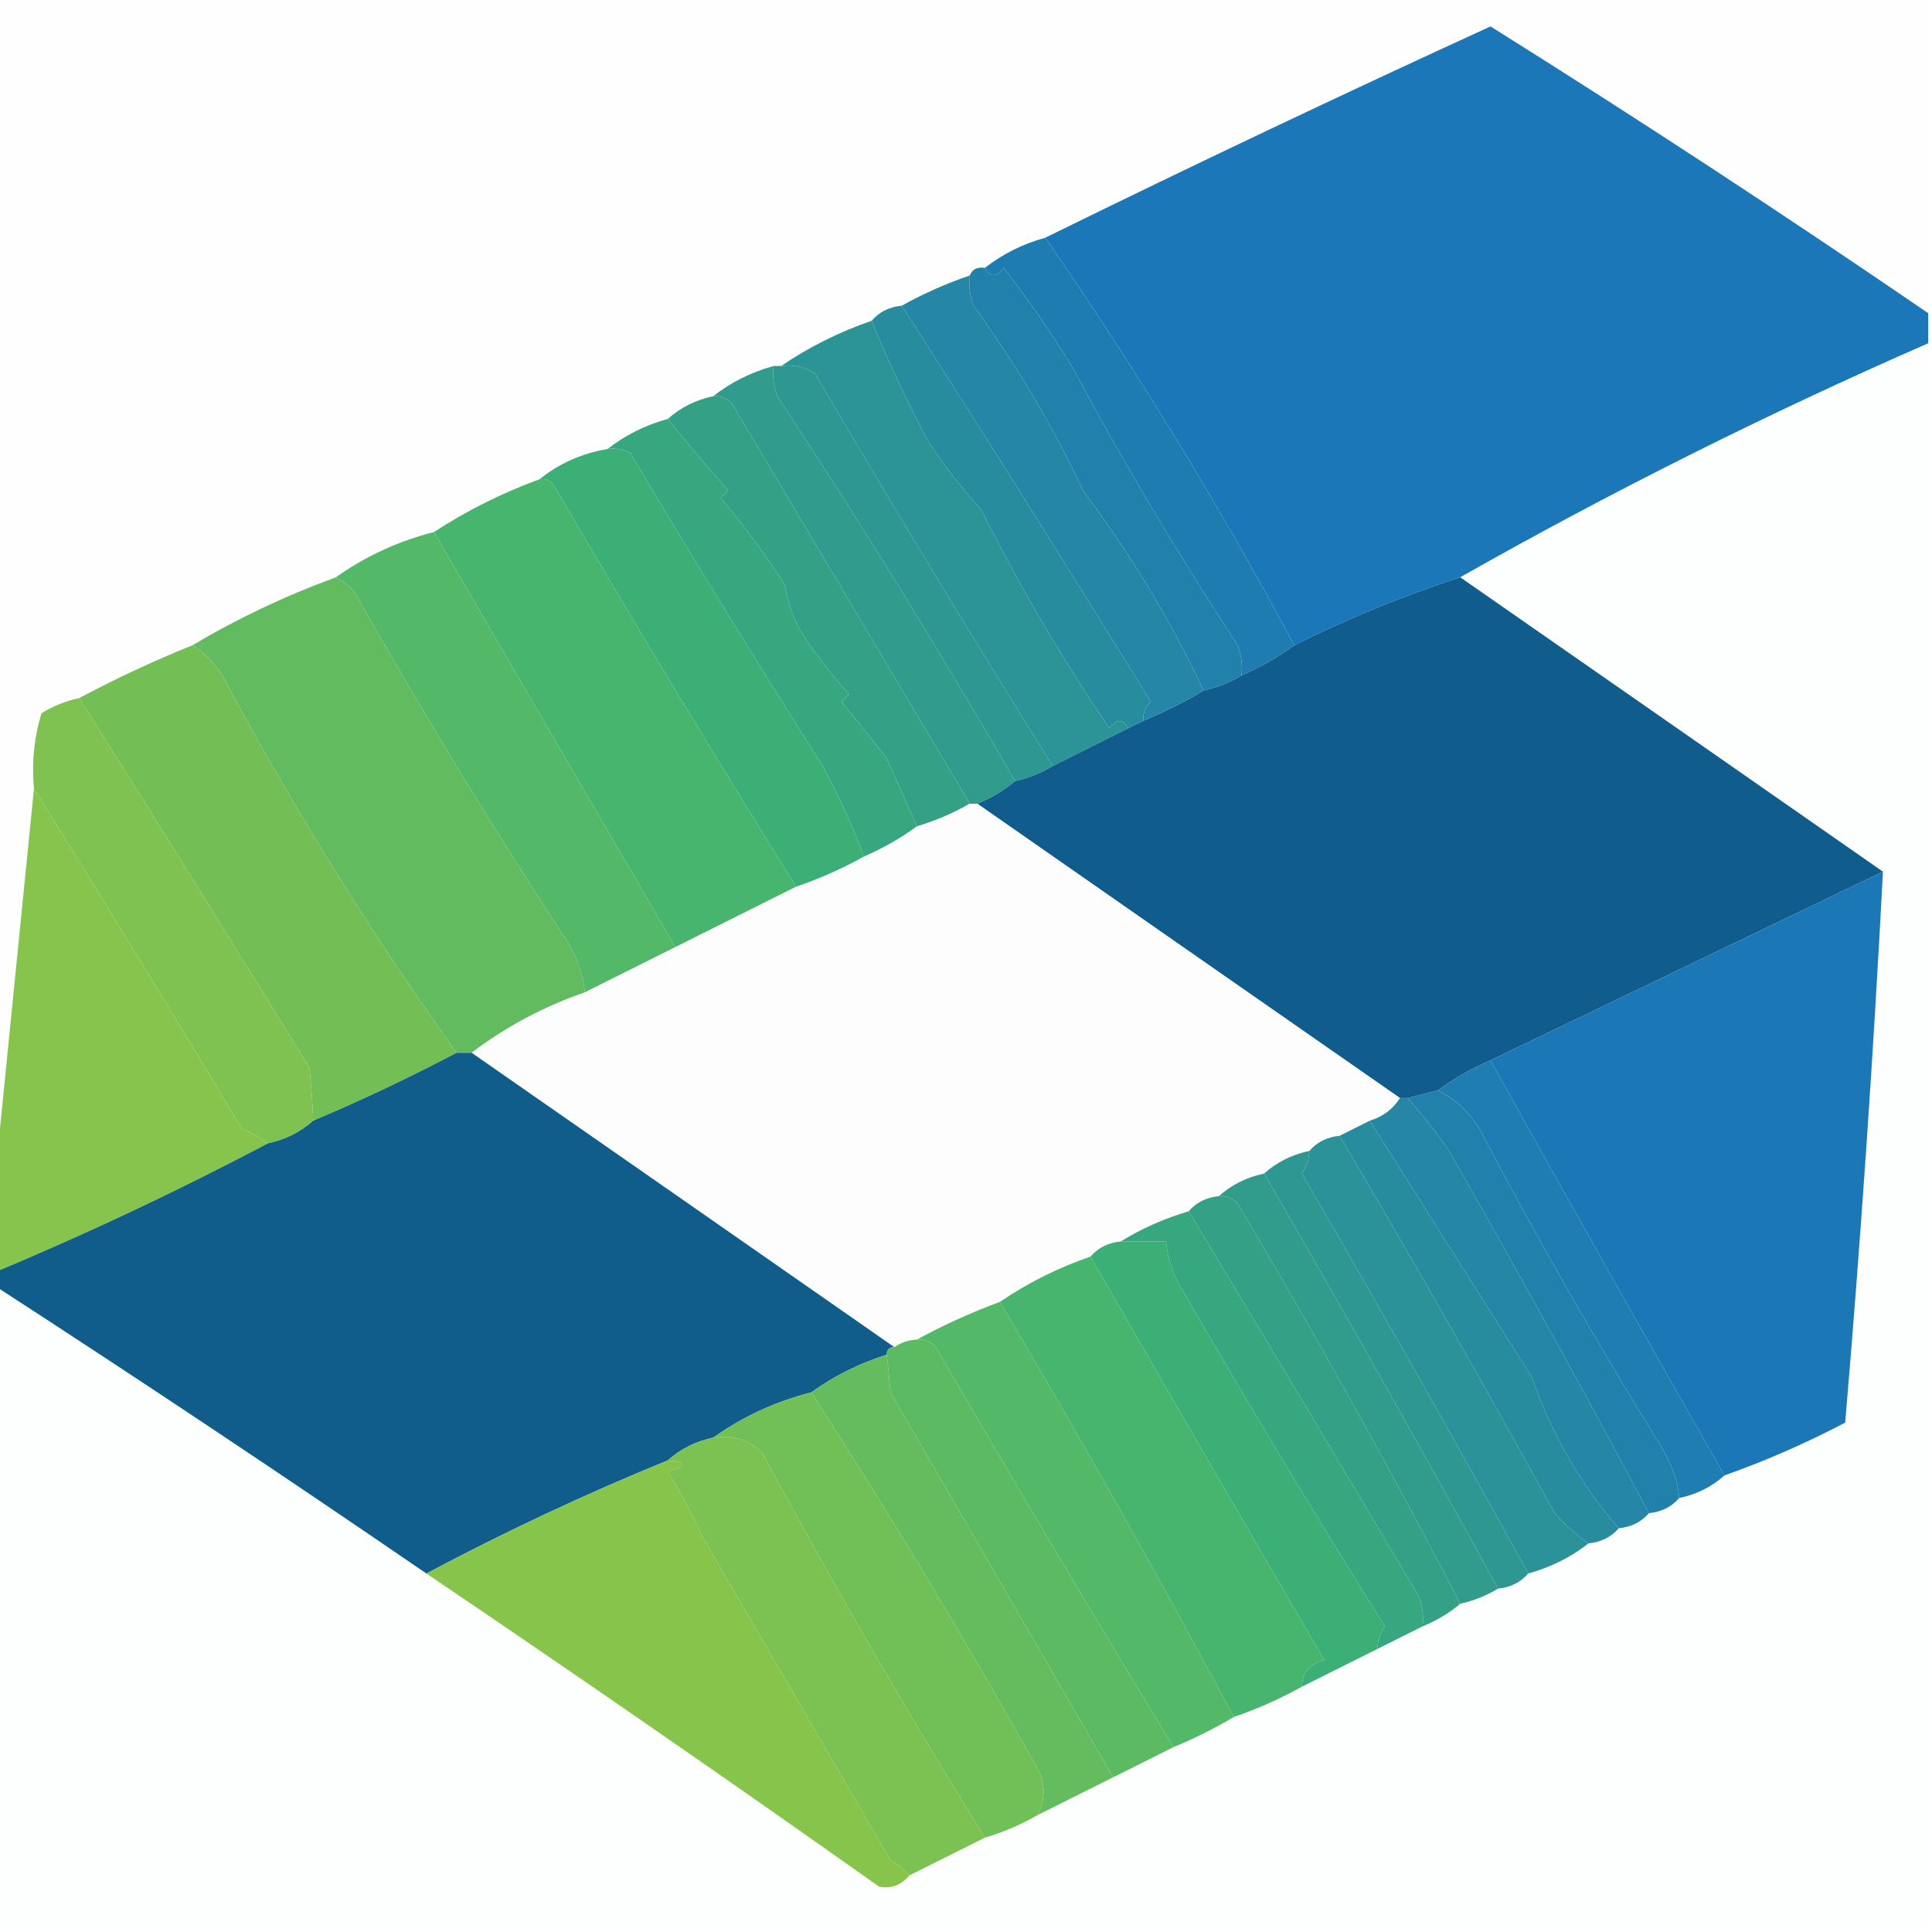
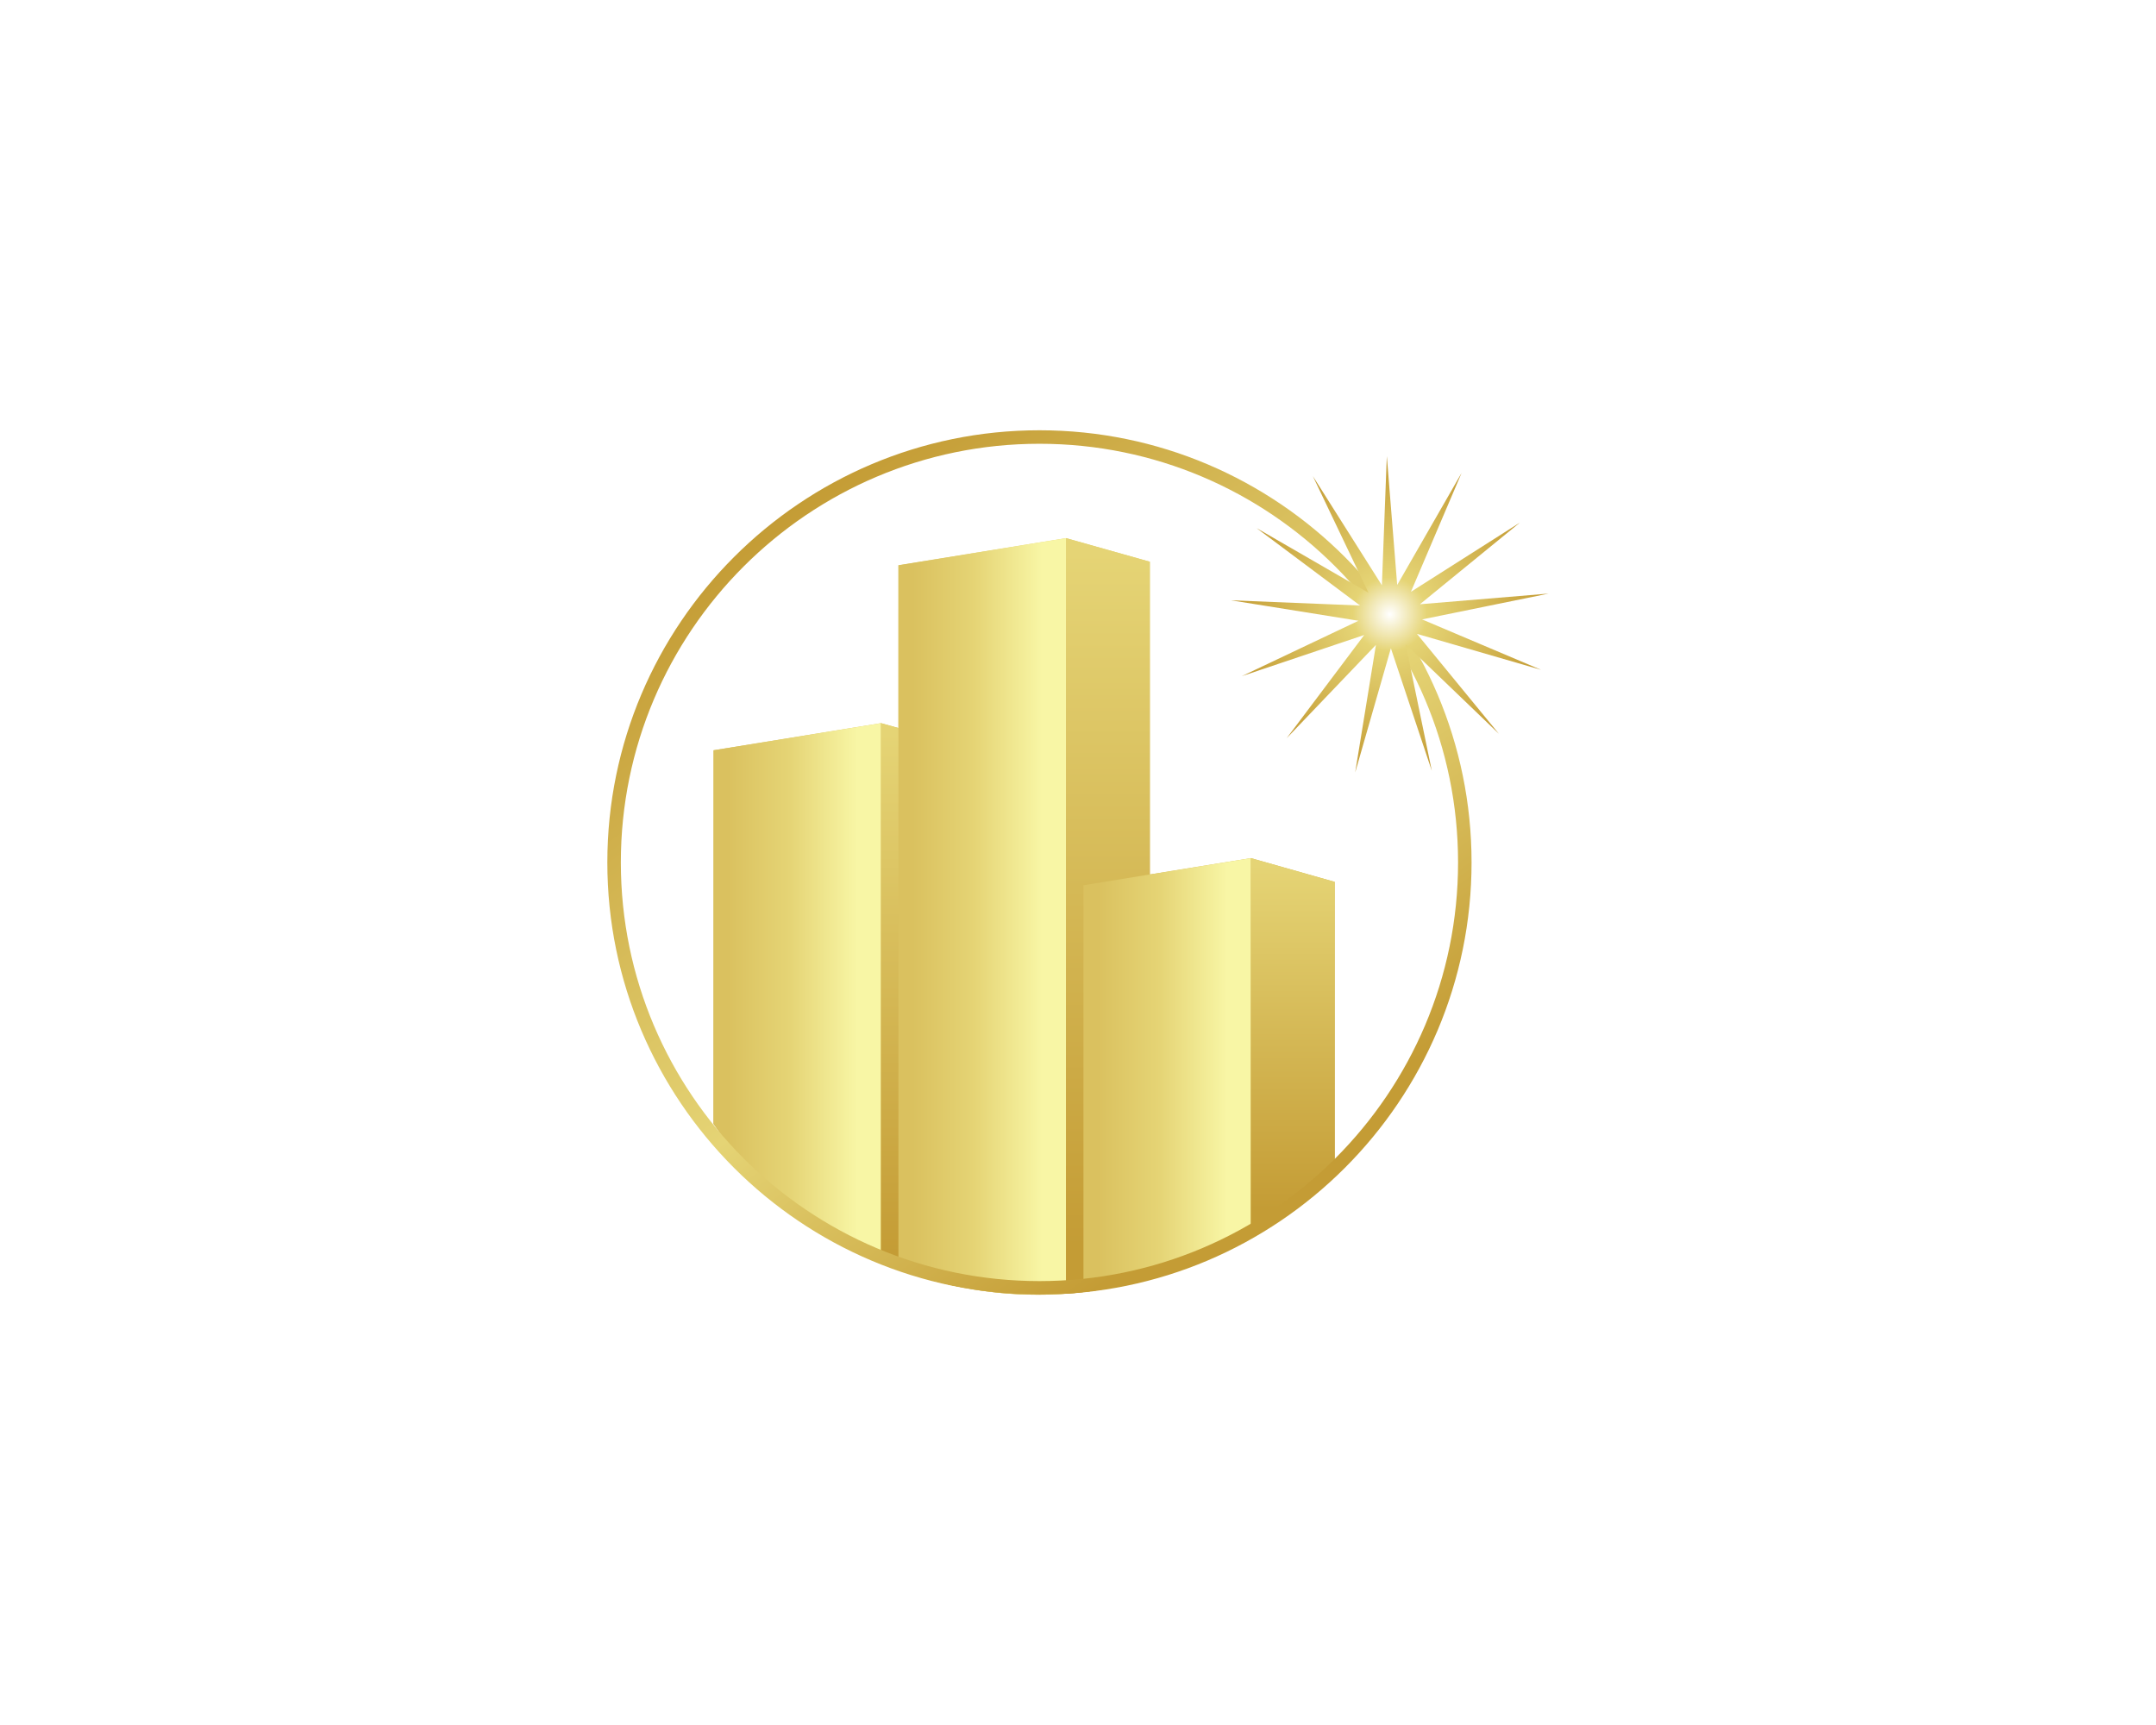
- <svg xmlns="http://www.w3.org/2000/svg" version="1.1" width="256px" height="256px" style="shape-rendering:geometricPrecision; text-rendering:geometricPrecision; image-rendering:optimizeQuality; fill-rule:evenodd; clip-rule:evenodd">
-   <g>
-     <path style="opacity:1" fill="#fefefe" d="M -0.5,-0.5 C 84.833,-0.5 170.167,-0.5 255.5,-0.5C 255.5,13.5 255.5,27.5 255.5,41.5C 236.448,28.457 217.115,15.79 197.5,3.5C 177.626,12.606 157.96,21.939 138.5,31.5C 135.515,32.326 132.849,33.659 130.5,35.5C 129.508,35.328 128.842,35.662 128.5,36.5C 125.314,37.597 122.314,38.93 119.5,40.5C 117.847,40.66 116.514,41.326 115.5,42.5C 111.182,43.992 107.182,45.992 103.5,48.5C 103.167,48.5 102.833,48.5 102.5,48.5C 99.52,49.323 96.853,50.657 94.5,52.5C 92.181,52.992 90.181,53.992 88.5,55.5C 85.515,56.326 82.849,57.659 80.5,59.5C 77.088,60.075 74.088,61.408 71.5,63.5C 66.516,65.326 61.849,67.659 57.5,70.5C 52.749,71.71 48.416,73.71 44.5,76.5C 37.831,78.937 31.498,81.937 25.5,85.5C 20.311,87.597 15.311,89.93 10.5,92.5C 8.742,92.877 7.075,93.543 5.5,94.5C 4.513,97.768 4.18,101.102 4.5,104.5C 2.826,121.302 1.159,137.969 -0.5,154.5C -0.5,102.833 -0.5,51.167 -0.5,-0.5 Z" />
+ <svg xmlns="http://www.w3.org/2000/svg" version="1.1" width="1280" height="1024" viewBox="0 0 1280 1024" xml:space="preserve">
+   <defs>
+ </defs>
+   <g transform="matrix(1 0 0 1 640 512)" id="background-logo">
+     <rect style="stroke: none; stroke-width: 0; stroke-dasharray: none; stroke-linecap: butt; stroke-dashoffset: 0; stroke-linejoin: miter; stroke-miterlimit: 4; fill: rgb(255,255,255); fill-opacity: 0; fill-rule: nonzero; opacity: 1;" paint-order="stroke" x="-640" y="-512" rx="0" ry="0" width="1280" height="1024" />
  </g>
-   <g>
-     <path style="opacity:1" fill="#1c77b8" d="M 255.5,41.5 C 255.5,42.833 255.5,44.167 255.5,45.5C 234.167,54.833 213.5,65.166 193.5,76.5C 185.95,78.941 178.616,81.941 171.5,85.5C 161.517,66.866 150.517,48.866 138.5,31.5C 157.96,21.939 177.626,12.606 197.5,3.5C 217.115,15.79 236.448,28.457 255.5,41.5 Z" />
-   </g>
-   <g>
-     <path style="opacity:1" fill="#1f7cb1" d="M 138.5,31.5 C 150.517,48.866 161.517,66.866 171.5,85.5C 169.365,87.071 167.032,88.404 164.5,89.5C 164.657,88.127 164.49,86.793 164,85.5C 156.104,73.45 148.771,61.117 142,48.5C 139.259,44.03 136.259,39.696 133,35.5C 132.023,36.774 131.189,36.774 130.5,35.5C 132.849,33.659 135.515,32.326 138.5,31.5 Z" />
-   </g>
-   <g>
-     <path style="opacity:1" fill="#2281ab" d="M 130.5,35.5 C 131.189,36.774 132.023,36.774 133,35.5C 136.259,39.696 139.259,44.03 142,48.5C 148.771,61.117 156.104,73.45 164,85.5C 164.49,86.793 164.657,88.127 164.5,89.5C 162.95,90.441 161.284,91.108 159.5,91.5C 155.056,82.108 149.722,73.275 143.5,65C 139.647,56.691 134.814,48.524 129,40.5C 128.51,39.207 128.343,37.873 128.5,36.5C 128.842,35.662 129.508,35.328 130.5,35.5 Z" />
-   </g>
-   <g>
-     <path style="opacity:1" fill="#2586a5" d="M 128.5,36.5 C 128.343,37.873 128.51,39.207 129,40.5C 134.814,48.524 139.647,56.691 143.5,65C 149.722,73.275 155.056,82.108 159.5,91.5C 156.995,93.011 154.328,94.345 151.5,95.5C 151.414,94.504 151.748,93.671 152.5,93C 141.6,75.352 130.6,57.852 119.5,40.5C 122.314,38.93 125.314,37.597 128.5,36.5 Z" />
-   </g>
-   <g>
-     <path style="opacity:1" fill="#288c9f" d="M 119.5,40.5 C 130.6,57.852 141.6,75.352 152.5,93C 151.748,93.671 151.414,94.504 151.5,95.5C 150.833,95.833 150.167,96.167 149.5,96.5C 148.811,95.226 147.977,95.226 147,96.5C 140.675,87.183 135.009,77.516 130,67.5C 127.425,64.681 125.092,61.681 123,58.5C 120.199,53.235 117.699,47.902 115.5,42.5C 116.514,41.326 117.847,40.66 119.5,40.5 Z" />
-   </g>
-   <g>
-     <path style="opacity:1" fill="#2c9397" d="M 115.5,42.5 C 117.699,47.902 120.199,53.235 123,58.5C 125.092,61.681 127.425,64.681 130,67.5C 135.009,77.516 140.675,87.183 147,96.5C 147.977,95.226 148.811,95.226 149.5,96.5C 146.167,98.167 142.833,99.833 139.5,101.5C 128.76,84.361 118.26,67.027 108,49.5C 106.644,48.62 105.144,48.286 103.5,48.5C 107.182,45.992 111.182,43.992 115.5,42.5 Z" />
-   </g>
-   <g>
-     <path style="opacity:1" fill="#fdfefe" d="M 255.5,45.5 C 255.5,115.5 255.5,185.5 255.5,255.5C 170.167,255.5 84.833,255.5 -0.5,255.5C -0.5,227.167 -0.5,198.833 -0.5,170.5C 18.643,182.908 37.643,195.575 56.5,208.5C 76.597,222.08 96.597,235.914 116.5,250C 118.066,250.3 119.399,249.8 120.5,248.5C 123.899,246.801 127.232,245.134 130.5,243.5C 132.954,242.773 135.287,241.773 137.5,240.5C 140.833,238.833 144.167,237.167 147.5,235.5C 150.167,234.167 152.833,232.833 155.5,231.5C 158.289,230.352 160.956,229.019 163.5,227.5C 166.622,226.439 169.622,225.105 172.5,223.5C 175.833,221.833 179.167,220.167 182.5,218.5C 184.5,217.5 186.5,216.5 188.5,215.5C 190.368,214.737 192.035,213.737 193.5,212.5C 195.284,212.107 196.95,211.441 198.5,210.5C 200.153,210.34 201.486,209.674 202.5,208.5C 205.485,207.674 208.151,206.341 210.5,204.5C 212.153,204.34 213.486,203.674 214.5,202.5C 216.153,202.34 217.486,201.674 218.5,200.5C 220.153,200.34 221.486,199.674 222.5,198.5C 224.819,198.008 226.819,197.008 228.5,195.5C 233.975,193.561 239.308,191.228 244.5,188.5C 246.565,164.193 248.232,139.859 249.5,115.5C 230.871,102.513 212.204,89.513 193.5,76.5C 213.5,65.166 234.167,54.833 255.5,45.5 Z" />
-   </g>
-   <g>
-     <path style="opacity:1" fill="#2e9791" d="M 102.5,48.5 C 102.833,48.5 103.167,48.5 103.5,48.5C 105.144,48.286 106.644,48.62 108,49.5C 118.26,67.027 128.76,84.361 139.5,101.5C 137.95,102.441 136.284,103.107 134.5,103.5C 124.512,86.193 114.012,69.193 103,52.5C 102.51,51.207 102.343,49.873 102.5,48.5 Z" />
-   </g>
-   <g>
-     <path style="opacity:1" fill="#319b8d" d="M 102.5,48.5 C 102.343,49.873 102.51,51.207 103,52.5C 114.012,69.193 124.512,86.193 134.5,103.5C 133.035,104.737 131.368,105.737 129.5,106.5C 129.167,106.5 128.833,106.5 128.5,106.5C 118.023,88.889 107.523,71.222 97,53.5C 96.329,52.748 95.496,52.414 94.5,52.5C 96.853,50.657 99.52,49.323 102.5,48.5 Z" />
-   </g>
-   <g>
-     <path style="opacity:1" fill="#34a186" d="M 94.5,52.5 C 95.496,52.414 96.329,52.748 97,53.5C 107.523,71.222 118.023,88.889 128.5,106.5C 126.287,107.773 123.954,108.773 121.5,109.5C 120.186,106.511 118.853,103.511 117.5,100.5C 115.567,97.987 113.567,95.487 111.5,93C 111.833,92.667 112.167,92.333 112.5,92C 110.114,89.338 107.948,86.505 106,83.5C 105.027,81.608 104.36,79.608 104,77.5C 101.427,73.497 98.594,69.664 95.5,66C 95.833,65.667 96.167,65.333 96.5,65C 93.703,61.879 91.036,58.713 88.5,55.5C 90.181,53.992 92.181,52.992 94.5,52.5 Z" />
-   </g>
-   <g>
-     <path style="opacity:1" fill="#37a780" d="M 88.5,55.5 C 91.036,58.713 93.703,61.879 96.5,65C 96.167,65.333 95.833,65.667 95.5,66C 98.594,69.664 101.427,73.497 104,77.5C 104.36,79.608 105.027,81.608 106,83.5C 107.948,86.505 110.114,89.338 112.5,92C 112.167,92.333 111.833,92.667 111.5,93C 113.567,95.487 115.567,97.987 117.5,100.5C 118.853,103.511 120.186,106.511 121.5,109.5C 119.365,111.071 117.032,112.404 114.5,113.5C 112.975,109.444 111.141,105.444 109,101.5C 100.32,87.817 91.82,73.984 83.5,60C 82.552,59.517 81.552,59.35 80.5,59.5C 82.849,57.659 85.515,56.326 88.5,55.5 Z" />
-   </g>
-   <g>
-     <path style="opacity:1" fill="#3caf76" d="M 80.5,59.5 C 81.552,59.35 82.552,59.517 83.5,60C 91.82,73.984 100.32,87.817 109,101.5C 111.141,105.444 112.975,109.444 114.5,113.5C 111.622,115.105 108.622,116.439 105.5,117.5C 94.606,100.06 83.94,82.393 73.5,64.5C 73.043,63.703 72.376,63.369 71.5,63.5C 74.088,61.408 77.088,60.075 80.5,59.5 Z" />
-   </g>
-   <g>
-     <path style="opacity:1" fill="#47b56d" d="M 71.5,63.5 C 72.376,63.369 73.043,63.703 73.5,64.5C 83.94,82.393 94.606,100.06 105.5,117.5C 100.232,120.134 94.899,122.801 89.5,125.5C 78.801,107.147 68.134,88.813 57.5,70.5C 61.849,67.659 66.516,65.326 71.5,63.5 Z" />
-   </g>
-   <g>
-     <path style="opacity:1" fill="#53b867" d="M 57.5,70.5 C 68.134,88.813 78.801,107.147 89.5,125.5C 85.5,127.5 81.5,129.5 77.5,131.5C 77.245,128.984 76.411,126.65 75,124.5C 65.164,109.5 55.831,94.166 47,78.5C 46.292,77.62 45.458,76.953 44.5,76.5C 48.416,73.71 52.749,71.71 57.5,70.5 Z" />
-   </g>
-   <g>
-     <path style="opacity:1" fill="#105d8d" d="M 193.5,76.5 C 212.204,89.513 230.871,102.513 249.5,115.5C 232.167,123.833 214.833,132.167 197.5,140.5C 194.968,141.596 192.635,142.929 190.5,144.5C 189.167,144.833 187.833,145.167 186.5,145.5C 186.167,145.5 185.833,145.5 185.5,145.5C 166.796,132.487 148.129,119.487 129.5,106.5C 131.368,105.737 133.035,104.737 134.5,103.5C 136.284,103.107 137.95,102.441 139.5,101.5C 142.833,99.833 146.167,98.167 149.5,96.5C 150.167,96.167 150.833,95.833 151.5,95.5C 154.328,94.345 156.995,93.011 159.5,91.5C 161.284,91.108 162.95,90.441 164.5,89.5C 167.032,88.404 169.365,87.071 171.5,85.5C 178.616,81.941 185.95,78.941 193.5,76.5 Z" />
-   </g>
-   <g>
-     <path style="opacity:1" fill="#63bb5f" d="M 44.5,76.5 C 45.458,76.953 46.292,77.62 47,78.5C 55.831,94.166 65.164,109.5 75,124.5C 76.411,126.65 77.245,128.984 77.5,131.5C 72.02,133.405 67.02,136.071 62.5,139.5C 61.833,139.5 61.167,139.5 60.5,139.5C 49.371,123.939 39.204,107.605 30,90.5C 28.951,88.382 27.451,86.716 25.5,85.5C 31.498,81.937 37.831,78.937 44.5,76.5 Z" />
-   </g>
-   <g>
-     <path style="opacity:1" fill="#73bf56" d="M 25.5,85.5 C 27.451,86.716 28.951,88.382 30,90.5C 39.204,107.605 49.371,123.939 60.5,139.5C 54.292,142.771 47.959,145.771 41.5,148.5C 41.436,146.46 41.269,144.127 41,141.5C 30.624,124.63 20.457,108.296 10.5,92.5C 15.311,89.93 20.311,87.597 25.5,85.5 Z" />
-   </g>
-   <g>
-     <path style="opacity:1" fill="#7fc251" d="M 10.5,92.5 C 20.457,108.296 30.624,124.63 41,141.5C 41.269,144.127 41.436,146.46 41.5,148.5C 39.819,150.008 37.819,151.008 35.5,151.5C 34.469,150.751 33.302,150.085 32,149.5C 22.895,134.28 13.728,119.28 4.5,104.5C 4.18,101.102 4.513,97.768 5.5,94.5C 7.075,93.543 8.742,92.877 10.5,92.5 Z" />
-   </g>
-   <g>
-     <path style="opacity:1" fill="#87c44d" d="M 4.5,104.5 C 13.728,119.28 22.895,134.28 32,149.5C 33.302,150.085 34.469,150.751 35.5,151.5C 23.8,157.682 11.8,163.349 -0.5,168.5C -0.5,163.833 -0.5,159.167 -0.5,154.5C 1.159,137.969 2.826,121.302 4.5,104.5 Z" />
-   </g>
-   <g>
-     <path style="opacity:1" fill="#fdfdfd" d="M 128.5,106.5 C 128.833,106.5 129.167,106.5 129.5,106.5C 148.129,119.487 166.796,132.487 185.5,145.5C 184.564,146.974 183.23,147.974 181.5,148.5C 180.167,149.167 178.833,149.833 177.5,150.5C 175.847,150.66 174.514,151.326 173.5,152.5C 171.181,152.992 169.181,153.992 167.5,155.5C 165.181,155.992 163.181,156.992 161.5,158.5C 159.847,158.66 158.514,159.326 157.5,160.5C 154.256,161.463 151.256,162.796 148.5,164.5C 146.847,164.66 145.514,165.326 144.5,166.5C 140.182,167.992 136.182,169.992 132.5,172.5C 128.646,173.93 124.979,175.597 121.5,177.5C 120.391,177.557 119.391,177.89 118.5,178.5C 99.871,165.513 81.204,152.513 62.5,139.5C 67.02,136.071 72.02,133.405 77.5,131.5C 81.5,129.5 85.5,127.5 89.5,125.5C 94.899,122.801 100.232,120.134 105.5,117.5C 108.622,116.439 111.622,115.105 114.5,113.5C 117.032,112.404 119.365,111.071 121.5,109.5C 123.954,108.773 126.287,107.773 128.5,106.5 Z" />
-   </g>
-   <g>
-     <path style="opacity:1" fill="#1c77b7" d="M 249.5,115.5 C 248.232,139.859 246.565,164.193 244.5,188.5C 239.308,191.228 233.975,193.561 228.5,195.5C 217.943,177.022 207.61,158.688 197.5,140.5C 214.833,132.167 232.167,123.833 249.5,115.5 Z" />
-   </g>
-   <g>
-     <path style="opacity:1" fill="#105d8c" d="M 60.5,139.5 C 61.167,139.5 61.833,139.5 62.5,139.5C 81.204,152.513 99.871,165.513 118.5,178.5C 117.833,178.5 117.5,178.833 117.5,179.5C 113.849,180.659 110.515,182.326 107.5,184.5C 102.738,185.716 98.405,187.716 94.5,190.5C 92.181,190.992 90.181,191.992 88.5,193.5C 77.588,197.956 66.921,202.956 56.5,208.5C 37.643,195.575 18.643,182.908 -0.5,170.5C -0.5,169.833 -0.5,169.167 -0.5,168.5C 11.8,163.349 23.8,157.682 35.5,151.5C 37.819,151.008 39.819,150.008 41.5,148.5C 47.959,145.771 54.292,142.771 60.5,139.5 Z" />
-   </g>
-   <g>
-     <path style="opacity:1" fill="#1f7db1" d="M 197.5,140.5 C 207.61,158.688 217.943,177.022 228.5,195.5C 226.819,197.008 224.819,198.008 222.5,198.5C 222.351,196.303 221.518,193.97 220,191.5C 211.439,177.697 203.439,163.697 196,149.5C 194.574,147.234 192.74,145.568 190.5,144.5C 192.635,142.929 194.968,141.596 197.5,140.5 Z" />
-   </g>
-   <g>
-     <path style="opacity:1" fill="#2281ab" d="M 190.5,144.5 C 192.74,145.568 194.574,147.234 196,149.5C 203.439,163.697 211.439,177.697 220,191.5C 221.518,193.97 222.351,196.303 222.5,198.5C 221.486,199.674 220.153,200.34 218.5,200.5C 209.963,184.435 201.13,168.435 192,152.5C 190.334,150.004 188.5,147.671 186.5,145.5C 187.833,145.167 189.167,144.833 190.5,144.5 Z" />
-   </g>
-   <g>
-     <path style="opacity:1" fill="#2586a5" d="M 185.5,145.5 C 185.833,145.5 186.167,145.5 186.5,145.5C 188.5,147.671 190.334,150.004 192,152.5C 201.13,168.435 209.963,184.435 218.5,200.5C 217.486,201.674 216.153,202.34 214.5,202.5C 209.398,196.638 205.565,189.971 203,182.5C 195.498,170.681 188.331,159.348 181.5,148.5C 183.23,147.974 184.564,146.974 185.5,145.5 Z" />
-   </g>
-   <g>
-     <path style="opacity:1" fill="#288c9f" d="M 181.5,148.5 C 188.331,159.348 195.498,170.681 203,182.5C 205.565,189.971 209.398,196.638 214.5,202.5C 213.486,203.674 212.153,204.34 210.5,204.5C 208.871,203.375 207.371,202.041 206,200.5C 196.722,183.599 187.222,166.932 177.5,150.5C 178.833,149.833 180.167,149.167 181.5,148.5 Z" />
-   </g>
-   <g>
-     <path style="opacity:1" fill="#2c9299" d="M 177.5,150.5 C 187.222,166.932 196.722,183.599 206,200.5C 207.371,202.041 208.871,203.375 210.5,204.5C 208.151,206.341 205.485,207.674 202.5,208.5C 192.939,191.097 182.939,173.43 172.5,155.5C 173.127,154.583 173.461,153.583 173.5,152.5C 174.514,151.326 175.847,150.66 177.5,150.5 Z" />
-   </g>
-   <g>
-     <path style="opacity:1" fill="#2f9792" d="M 173.5,152.5 C 173.461,153.583 173.127,154.583 172.5,155.5C 182.939,173.43 192.939,191.097 202.5,208.5C 201.486,209.674 200.153,210.34 198.5,210.5C 188.579,192.366 178.246,174.033 167.5,155.5C 169.181,153.992 171.181,152.992 173.5,152.5 Z" />
-   </g>
-   <g>
-     <path style="opacity:1" fill="#329c8c" d="M 167.5,155.5 C 178.246,174.033 188.579,192.366 198.5,210.5C 196.95,211.441 195.284,212.107 193.5,212.5C 184.217,194.608 174.384,176.942 164,159.5C 163.329,158.748 162.496,158.414 161.5,158.5C 163.181,156.992 165.181,155.992 167.5,155.5 Z" />
-   </g>
-   <g>
-     <path style="opacity:1" fill="#34a086" d="M 161.5,158.5 C 162.496,158.414 163.329,158.748 164,159.5C 174.384,176.942 184.217,194.608 193.5,212.5C 192.035,213.737 190.368,214.737 188.5,215.5C 188.657,214.127 188.49,212.793 188,211.5C 177.656,194.067 167.489,177.067 157.5,160.5C 158.514,159.326 159.847,158.66 161.5,158.5 Z" />
-   </g>
-   <g>
-     <path style="opacity:1" fill="#37a780" d="M 157.5,160.5 C 167.489,177.067 177.656,194.067 188,211.5C 188.49,212.793 188.657,214.127 188.5,215.5C 186.5,216.5 184.5,217.5 182.5,218.5C 182.539,217.417 182.873,216.417 183.5,215.5C 174.389,200.934 165.555,186.268 157,171.5C 155.589,169.35 154.755,167.016 154.5,164.5C 152.5,164.5 150.5,164.5 148.5,164.5C 151.256,162.796 154.256,161.463 157.5,160.5 Z" />
-   </g>
-   <g>
-     <path style="opacity:1" fill="#3caf76" d="M 148.5,164.5 C 150.5,164.5 152.5,164.5 154.5,164.5C 154.755,167.016 155.589,169.35 157,171.5C 165.555,186.268 174.389,200.934 183.5,215.5C 182.873,216.417 182.539,217.417 182.5,218.5C 179.167,220.167 175.833,221.833 172.5,223.5C 172.574,221.589 173.574,220.422 175.5,220C 164.816,201.722 154.483,183.889 144.5,166.5C 145.514,165.326 146.847,164.66 148.5,164.5 Z" />
-   </g>
-   <g>
-     <path style="opacity:1" fill="#53b867" d="M 132.5,172.5 C 143.193,190.552 153.526,208.886 163.5,227.5C 160.956,229.019 158.289,230.352 155.5,231.5C 144.831,213.983 134.331,196.317 124,178.5C 123.329,177.748 122.496,177.414 121.5,177.5C 124.979,175.597 128.646,173.93 132.5,172.5 Z" />
-   </g>
-   <g>
-     <path style="opacity:1" fill="#5cba62" d="M 121.5,177.5 C 122.496,177.414 123.329,177.748 124,178.5C 134.331,196.317 144.831,213.983 155.5,231.5C 152.833,232.833 150.167,234.167 147.5,235.5C 137.665,218.495 127.831,201.495 118,184.5C 117.838,182.546 117.671,180.879 117.5,179.5C 117.5,178.833 117.833,178.5 118.5,178.5C 119.391,177.89 120.391,177.557 121.5,177.5 Z" />
-   </g>
-   <g>
-     <path style="opacity:1" fill="#65bc5e" d="M 117.5,179.5 C 117.671,180.879 117.838,182.546 118,184.5C 127.831,201.495 137.665,218.495 147.5,235.5C 144.167,237.167 140.833,238.833 137.5,240.5C 138.684,238.146 138.518,235.813 137,233.5C 127.67,216.836 117.837,200.503 107.5,184.5C 110.515,182.326 113.849,180.659 117.5,179.5 Z" />
-   </g>
-   <g>
-     <path style="opacity:1" fill="#71bf57" d="M 107.5,184.5 C 117.837,200.503 127.67,216.836 137,233.5C 138.518,235.813 138.684,238.146 137.5,240.5C 135.287,241.773 132.954,242.773 130.5,243.5C 120.173,226.855 110.34,209.855 101,192.5C 99.211,190.771 97.044,190.104 94.5,190.5C 98.405,187.716 102.738,185.716 107.5,184.5 Z" />
-   </g>
-   <g>
-     <path style="opacity:1" fill="#87c44c" d="M 88.5,193.5 C 91.097,193.721 91.097,194.221 88.5,195C 90.182,197.69 91.682,200.523 93,203.5C 101.328,217.797 109.662,232.13 118,246.5C 118.995,247.066 119.828,247.733 120.5,248.5C 119.399,249.8 118.066,250.3 116.5,250C 96.597,235.914 76.597,222.08 56.5,208.5C 66.921,202.956 77.588,197.956 88.5,193.5 Z" />
-   </g>
-   <g>
-     <path style="opacity:1" fill="#7cc252" d="M 94.5,190.5 C 97.044,190.104 99.211,190.771 101,192.5C 110.34,209.855 120.173,226.855 130.5,243.5C 127.232,245.134 123.899,246.801 120.5,248.5C 119.828,247.733 118.995,247.066 118,246.5C 109.662,232.13 101.328,217.797 93,203.5C 91.682,200.523 90.182,197.69 88.5,195C 91.097,194.221 91.097,193.721 88.5,193.5C 90.181,191.992 92.181,190.992 94.5,190.5 Z" />
-   </g>
-   <g>
-     <path style="opacity:1" fill="#47b56d" d="M 144.5,166.5 C 154.483,183.889 164.816,201.722 175.5,220C 173.574,220.422 172.574,221.589 172.5,223.5C 169.622,225.105 166.622,226.439 163.5,227.5C 153.526,208.886 143.193,190.552 132.5,172.5C 136.182,169.992 140.182,167.992 144.5,166.5 Z" />
+   <g transform="matrix(1.921154 0 0 1.921154 640 512)" id="logo-logo">
+     <g style="" paint-order="stroke">
+       <g transform="matrix(4.170286 0 0 -4.170286 -16.6457 16.66238)">
+         <linearGradient id="SVGID_30_281289" gradientUnits="userSpaceOnUse" gradientTransform="matrix(0 -56.06 -56.06 0 49.97501 74.62)" x1="0" y1="0" x2="1" y2="0">
+           <stop offset="0%" style="stop-color:rgb(229,212,117);stop-opacity: 1" />
+           <stop offset="1.84%" style="stop-color:rgb(229,212,117);stop-opacity: 1" />
+           <stop offset="93.86%" style="stop-color:rgb(196,156,53);stop-opacity: 1" />
+           <stop offset="100%" style="stop-color:rgb(196,156,53);stop-opacity: 1" />
+         </linearGradient>
+         <path style="stroke: none; stroke-width: 1; stroke-dasharray: none; stroke-linecap: butt; stroke-dashoffset: 0; stroke-linejoin: miter; stroke-miterlimit: 4; fill: url(#SVGID_30_281289); fill-rule: nonzero; opacity: 1;" paint-order="stroke" transform=" translate(-49.975, -46.59)" d="M 40.66 72.61 L 40.66 60.55 L 39.37 60.91 L 26.96 58.9 L 26.96 31.22 C 30.04 26.74 34.34 23.161 39.37 20.98 L 39.37 20.98 C 39.79 20.79 40.22 20.61 40.66 20.45 L 40.66 20.45 C 42.23 19.85 43.88 19.38 45.581 19.07 L 45.581 19.07 C 47.33 18.73 49.15 18.56 51 18.56 L 51 18.56 C 51.701 18.56 52.39 18.581 53.08 18.64 L 53.08 18.64 C 53.51 18.661 53.94 18.7 54.37 18.76 L 54.37 18.76 C 56.06 18.95 57.7 19.29 59.29 19.76 L 59.29 19.76 C 61.969 20.55 64.48 21.721 66.78 23.21 L 66.78 23.21 C 69.1 24.69 71.19 26.5 72.99 28.57 L 72.99 28.57 L 72.99 49.15 L 66.78 50.91 L 59.29 49.7 L 59.29 72.87 L 53.08 74.62 z" stroke-linecap="round" />
+       </g>
+       <g transform="matrix(4.170286 0 0 -4.170286 -86.74821 40.20365)">
+         <linearGradient id="SVGID_31_281290" gradientUnits="userSpaceOnUse" gradientTransform="matrix(12.40997 0 0 -12.40997 26.96002 40.94504)" x1="0" y1="0" x2="1" y2="0">
+           <stop offset="0%" style="stop-color:rgb(218,193,95);stop-opacity: 1" />
+           <stop offset="8.659%" style="stop-color:rgb(218,193,95);stop-opacity: 1" />
+           <stop offset="45.416%" style="stop-color:rgb(229,212,117);stop-opacity: 1" />
+           <stop offset="85.807%" style="stop-color:rgb(248,246,165);stop-opacity: 1" />
+           <stop offset="100%" style="stop-color:rgb(248,246,165);stop-opacity: 1" />
+         </linearGradient>
+         <path style="stroke: none; stroke-width: 1; stroke-dasharray: none; stroke-linecap: butt; stroke-dashoffset: 0; stroke-linejoin: miter; stroke-miterlimit: 4; fill: url(#SVGID_31_281290); fill-rule: nonzero; opacity: 1;" paint-order="stroke" transform=" translate(-33.165, -40.945)" d="M 26.96 58.9 L 26.96 31.22 C 30.04 26.74 34.34 23.161 39.37 20.98 L 39.37 20.98 L 39.37 60.91 z" stroke-linecap="round" />
+       </g>
+       <g transform="matrix(4.170286 0 0 -4.170286 -47.92076 44.18627)">
+         <linearGradient id="SVGID_32_281291" gradientUnits="userSpaceOnUse" gradientTransform="matrix(0 -41.84003 -41.84003 0 42.47501 60.91003)" x1="0" y1="0" x2="1" y2="0">
+           <stop offset="0%" style="stop-color:rgb(229,212,117);stop-opacity: 1" />
+           <stop offset="1.84%" style="stop-color:rgb(229,212,117);stop-opacity: 1" />
+           <stop offset="93.86%" style="stop-color:rgb(196,156,53);stop-opacity: 1" />
+           <stop offset="100%" style="stop-color:rgb(196,156,53);stop-opacity: 1" />
+         </linearGradient>
+         <path style="stroke: none; stroke-width: 1; stroke-dasharray: none; stroke-linecap: butt; stroke-dashoffset: 0; stroke-linejoin: miter; stroke-miterlimit: 4; fill: url(#SVGID_32_281291); fill-rule: nonzero; opacity: 1;" paint-order="stroke" transform=" translate(-42.4755, -39.99)" d="M 39.37 20.98 C 39.79 20.79 40.22 20.61 40.66 20.45 L 40.66 20.45 C 42.23 19.85 43.88 19.38 45.581 19.07 L 45.581 19.07 L 45.581 59.161 L 40.66 60.55 L 39.37 60.91 z" stroke-linecap="round" />
+       </g>
+       <g transform="matrix(4.170286 0 0 -4.170286 -29.59444 16.66238)">
+         <linearGradient id="SVGID_33_281292" gradientUnits="userSpaceOnUse" gradientTransform="matrix(12.42004 0 0 -12.42004 40.65997 46.59)" x1="0" y1="0" x2="1" y2="0">
+           <stop offset="0%" style="stop-color:rgb(218,193,95);stop-opacity: 1" />
+           <stop offset="8.659%" style="stop-color:rgb(218,193,95);stop-opacity: 1" />
+           <stop offset="45.416%" style="stop-color:rgb(229,212,117);stop-opacity: 1" />
+           <stop offset="85.807%" style="stop-color:rgb(248,246,165);stop-opacity: 1" />
+           <stop offset="100%" style="stop-color:rgb(248,246,165);stop-opacity: 1" />
+         </linearGradient>
+         <path style="stroke: none; stroke-width: 1; stroke-dasharray: none; stroke-linecap: butt; stroke-dashoffset: 0; stroke-linejoin: miter; stroke-miterlimit: 4; fill: url(#SVGID_33_281292); fill-rule: nonzero; opacity: 1;" paint-order="stroke" transform=" translate(-46.87, -46.59)" d="M 40.66 72.61 L 40.66 20.45 C 42.23 19.85 43.88 19.38 45.581 19.07 L 45.581 19.07 C 47.33 18.73 49.15 18.56 51 18.56 L 51 18.56 C 51.701 18.56 52.39 18.581 53.08 18.64 L 53.08 18.64 L 53.08 74.62 z" stroke-linecap="round" />
+       </g>
+       <g transform="matrix(4.170286 0 0 -4.170286 9.25178 16.49557)">
+         <linearGradient id="SVGID_34_281293" gradientUnits="userSpaceOnUse" gradientTransform="matrix(0 -55.97998 -55.97998 0 56.185 74.62)" x1="0" y1="0" x2="1" y2="0">
+           <stop offset="0%" style="stop-color:rgb(229,212,117);stop-opacity: 1" />
+           <stop offset="1.84%" style="stop-color:rgb(229,212,117);stop-opacity: 1" />
+           <stop offset="93.86%" style="stop-color:rgb(196,156,53);stop-opacity: 1" />
+           <stop offset="100%" style="stop-color:rgb(196,156,53);stop-opacity: 1" />
+         </linearGradient>
+         <path style="stroke: none; stroke-width: 1; stroke-dasharray: none; stroke-linecap: butt; stroke-dashoffset: 0; stroke-linejoin: miter; stroke-miterlimit: 4; fill: url(#SVGID_34_281293); fill-rule: nonzero; opacity: 1;" paint-order="stroke" transform=" translate(-56.185, -46.63)" d="M 53.08 18.64 C 53.51 18.661 53.94 18.7 54.37 18.76 L 54.37 18.76 C 56.06 18.95 57.7 19.29 59.29 19.76 L 59.29 19.76 L 59.29 72.87 L 53.08 74.62 z" stroke-linecap="round" />
+       </g>
+       <g transform="matrix(4.170286 0 0 -4.170286 27.55934 65.6841)">
+         <linearGradient id="SVGID_35_281294" gradientUnits="userSpaceOnUse" gradientTransform="matrix(12.41003 0 0 -12.41003 54.37 34.83502)" x1="0" y1="0" x2="1" y2="0">
+           <stop offset="0%" style="stop-color:rgb(218,193,95);stop-opacity: 1" />
+           <stop offset="8.659%" style="stop-color:rgb(218,193,95);stop-opacity: 1" />
+           <stop offset="45.416%" style="stop-color:rgb(229,212,117);stop-opacity: 1" />
+           <stop offset="85.807%" style="stop-color:rgb(248,246,165);stop-opacity: 1" />
+           <stop offset="100%" style="stop-color:rgb(248,246,165);stop-opacity: 1" />
+         </linearGradient>
+         <path style="stroke: none; stroke-width: 1; stroke-dasharray: none; stroke-linecap: butt; stroke-dashoffset: 0; stroke-linejoin: miter; stroke-miterlimit: 4; fill: url(#SVGID_35_281294); fill-rule: nonzero; opacity: 1;" paint-order="stroke" transform=" translate(-60.575, -34.835)" d="M 59.29 49.7 L 54.37 48.9 L 54.37 18.76 C 56.06 18.95 57.7 19.29 59.29 19.76 L 59.29 19.76 C 61.969 20.55 64.48 21.721 66.78 23.21 L 66.78 23.21 L 66.78 50.91 z" stroke-linecap="round" />
+       </g>
+       <g transform="matrix(4.170286 0 0 -4.170286 66.3847 56.40521)">
+         <linearGradient id="SVGID_36_281295" gradientUnits="userSpaceOnUse" gradientTransform="matrix(0 -27.70001 -27.70001 0 69.88501 50.91003)" x1="0" y1="0" x2="1" y2="0">
+           <stop offset="0%" style="stop-color:rgb(229,212,117);stop-opacity: 1" />
+           <stop offset="1.84%" style="stop-color:rgb(229,212,117);stop-opacity: 1" />
+           <stop offset="93.86%" style="stop-color:rgb(196,156,53);stop-opacity: 1" />
+           <stop offset="100%" style="stop-color:rgb(196,156,53);stop-opacity: 1" />
+         </linearGradient>
+         <path style="stroke: none; stroke-width: 1; stroke-dasharray: none; stroke-linecap: butt; stroke-dashoffset: 0; stroke-linejoin: miter; stroke-miterlimit: 4; fill: url(#SVGID_36_281295); fill-rule: nonzero; opacity: 1;" paint-order="stroke" transform=" translate(-69.885, -37.06)" d="M 66.78 23.21 C 69.1 24.69 71.19 26.5 72.99 28.57 L 72.99 28.57 L 72.99 49.15 L 66.78 50.91 z" stroke-linecap="round" />
+       </g>
+       <g transform="matrix(4.170286 0 0 -4.170286 -11.91451 -0.02085143)">
+         <linearGradient id="SVGID_37_281296" gradientUnits="userSpaceOnUse" gradientTransform="matrix(37.65325 -51.77443 -51.77443 -37.65325 32.2832 76.47768)" x1="0" y1="0" x2="1" y2="0">
+           <stop offset="0%" style="stop-color:rgb(196,156,53);stop-opacity: 1" />
+           <stop offset="54.913%" style="stop-color:rgb(229,212,117);stop-opacity: 1" />
+           <stop offset="93.86%" style="stop-color:rgb(196,156,53);stop-opacity: 1" />
+           <stop offset="100%" style="stop-color:rgb(196,156,53);stop-opacity: 1" />
+         </linearGradient>
+         <path style="stroke: none; stroke-width: 1; stroke-dasharray: none; stroke-linecap: butt; stroke-dashoffset: 0; stroke-linejoin: miter; stroke-miterlimit: 4; fill: url(#SVGID_37_281296); fill-rule: nonzero; opacity: 1;" paint-order="stroke" transform=" translate(-51.1095, -50.5905)" d="M 19.089 50.59 C 19.089 32.934 33.454 18.57 51.11 18.57 L 51.11 18.57 C 68.766 18.57 83.13 32.934 83.13 50.59 L 83.13 50.59 C 83.13 68.247 68.766 82.611 51.11 82.611 L 51.11 82.611 C 33.454 82.611 19.089 68.247 19.089 50.59 M 20.09 50.59 C 20.09 67.695 34.005 81.611 51.11 81.611 L 51.11 81.611 C 68.215 81.611 82.13 67.695 82.13 50.59 L 82.13 50.59 C 82.13 33.485 68.215 19.57 51.11 19.57 L 51.11 19.57 C 34.005 19.57 20.09 33.485 20.09 50.59" stroke-linecap="round" />
+       </g>
+       <g transform="matrix(4.170286 0 0 -4.170286 96.35447 -76.68948)">
+         <radialGradient id="SVGID_38_281297" gradientUnits="userSpaceOnUse" gradientTransform="matrix(11.74464 0 0 -11.74464 77.07128 68.97502)" cx="0" cy="0" r="1" fx="0" fy="0">
+           <stop offset="0%" style="stop-color:rgb(255,255,255);stop-opacity: 1" />
+           <stop offset="23.464%" style="stop-color:rgb(229,212,117);stop-opacity: 1" />
+           <stop offset="100%" style="stop-color:rgb(196,156,53);stop-opacity: 1" />
+         </radialGradient>
+         <path style="stroke: none; stroke-width: 1; stroke-dasharray: none; stroke-linecap: butt; stroke-dashoffset: 0; stroke-linejoin: miter; stroke-miterlimit: 4; fill: url(#SVGID_38_281297); fill-rule: nonzero; opacity: 1;" paint-order="stroke" transform=" translate(-77.0715, -68.975)" d="M 76.486 71.123 L 71.368 79.217 L 75.491 70.574 L 67.199 75.362 L 74.867 69.627 L 65.299 70.013 L 74.753 68.497 L 66.102 64.392 L 75.178 67.444 L 69.426 59.79 L 76.044 66.71 L 74.507 57.258 L 77.152 66.46 L 80.184 57.379 L 78.248 66.756 L 85.154 60.123 L 79.082 67.527 L 88.279 64.862 L 79.462 68.597 L 88.844 70.511 L 79.302 69.72 L 86.719 75.775 L 78.637 70.642 L 82.391 79.45 L 77.62 71.148 L 76.851 80.692 z" stroke-linecap="round" />
+       </g>
+     </g>
  </g>
</svg>
